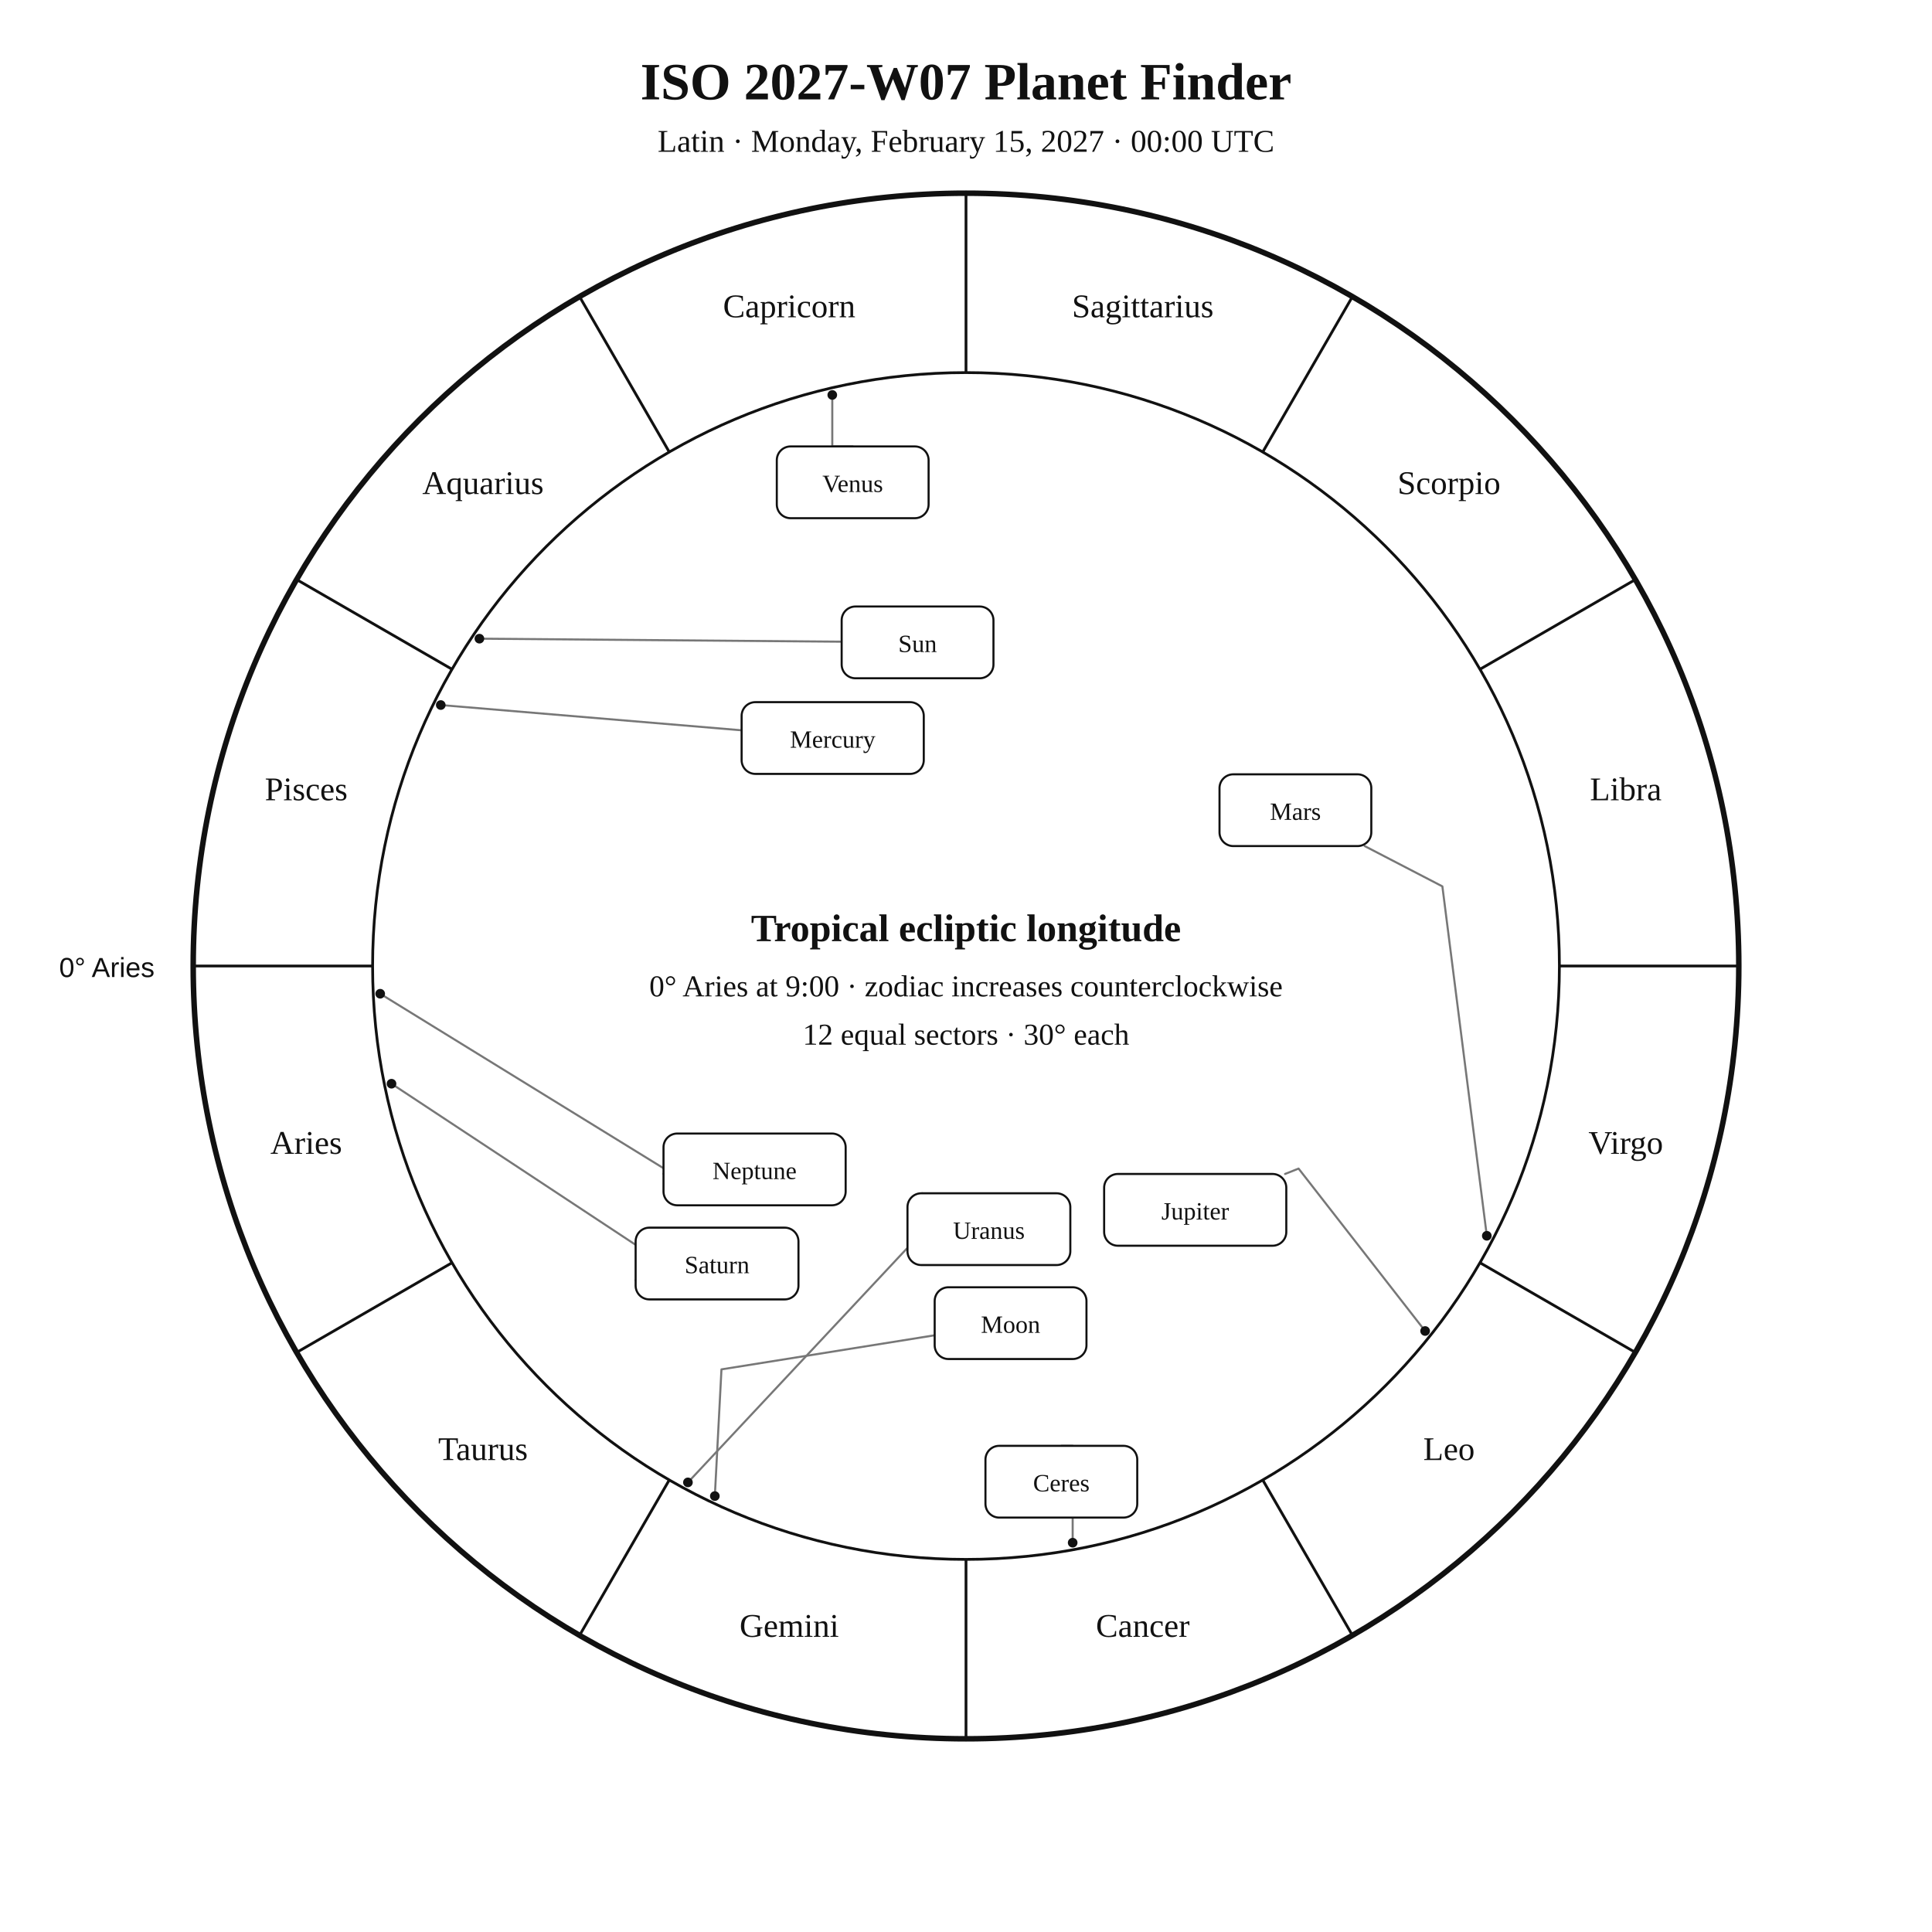
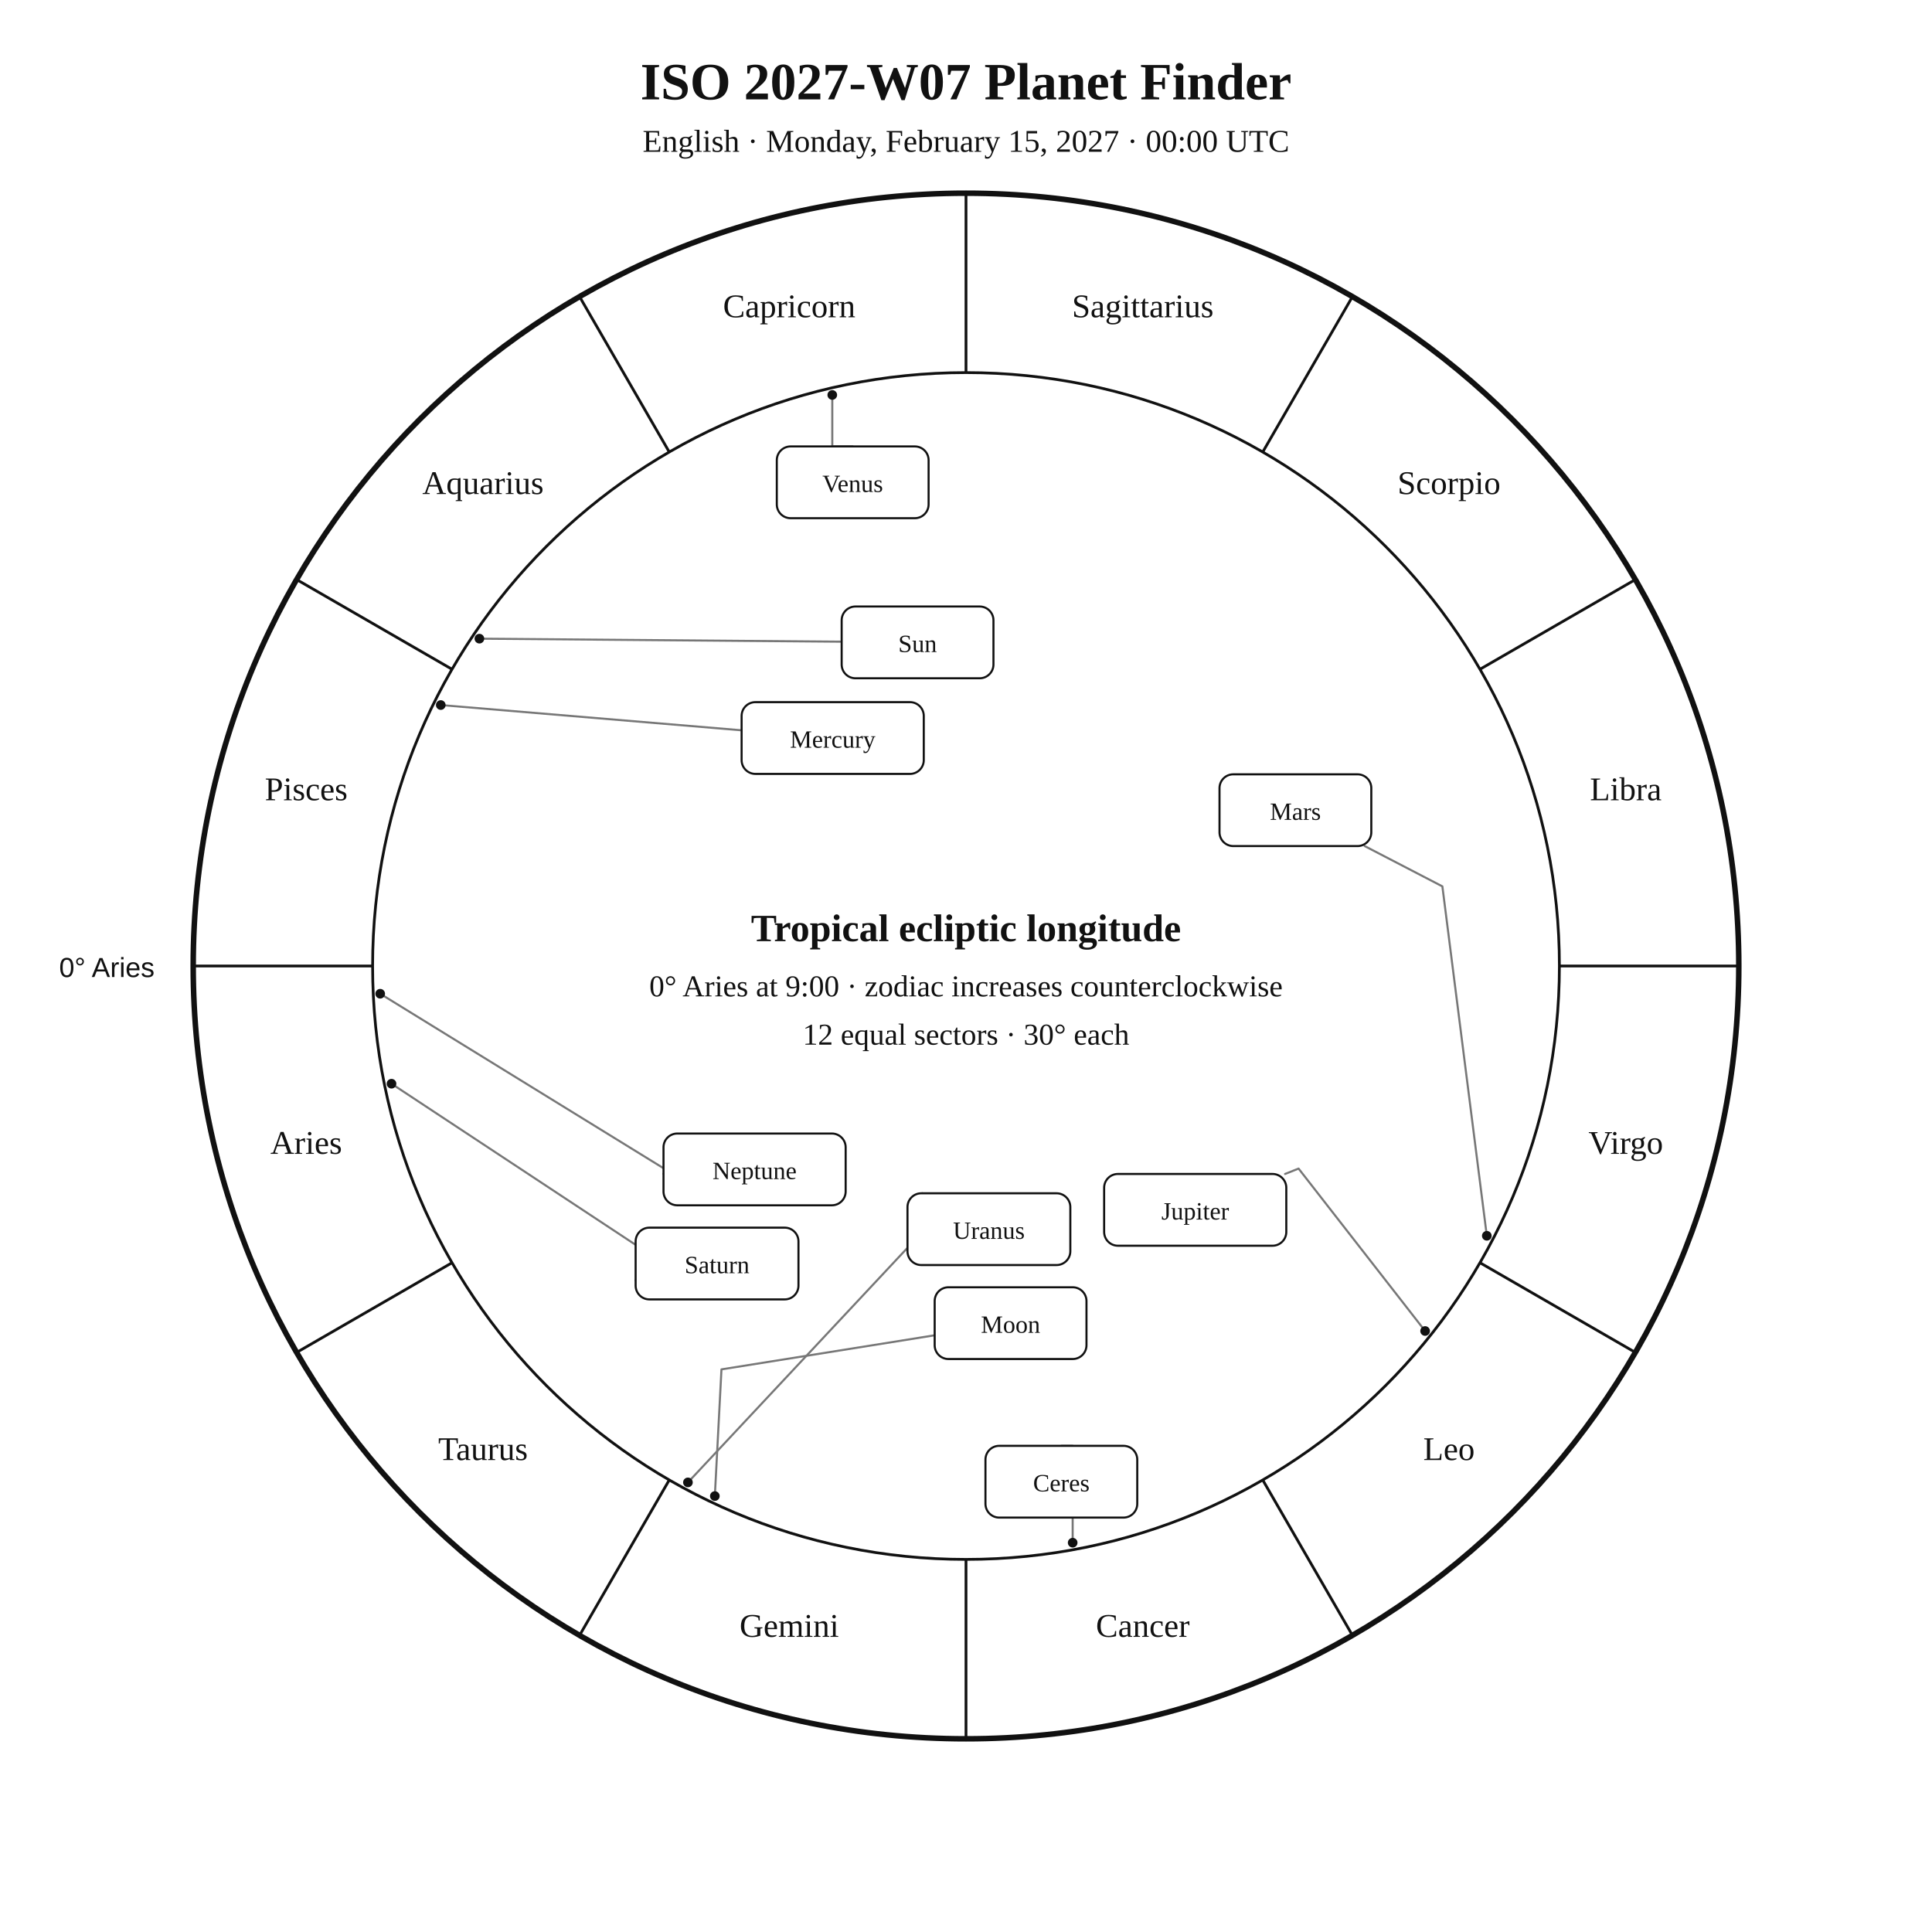
<svg xmlns="http://www.w3.org/2000/svg" width="1400" height="1400" viewBox="0 0 1400 1400">
  <rect width="100%" height="100%" fill="white" />
  <style>text{font-family:Georgia,"Times New Roman",serif;fill:#111}.sans{font-family:Arial,Helvetica,sans-serif}.symbol{font-family:"Arial Unicode MS","Segoe UI Symbol","Noto Sans Symbols 2","Apple Symbols",serif;font-variant-emoji:text;fill:#111}</style>
  <text x="700" y="72" text-anchor="middle" font-size="38" font-weight="700">ISO 2027-W07 Planet Finder</text>
-   <text x="700" y="110" text-anchor="middle" font-size="23">Latin · Monday, February 15, 2027 · 00:00 UTC</text>
+   <text x="700" y="110" text-anchor="middle" font-size="23">English · Monday, February 15, 2027 · 00:00 UTC</text>
  <circle cx="700" cy="700" r="560" fill="none" stroke="#111" stroke-width="4" />
  <circle cx="700" cy="700" r="430" fill="none" stroke="#111" stroke-width="2" />
  <line x1="270.0" y1="700.0" x2="140.0" y2="700.0" stroke="#111" stroke-width="2" />
  <line x1="327.6" y1="915.0" x2="215.0" y2="980.0" stroke="#111" stroke-width="2" />
  <line x1="485.0" y1="1072.4" x2="420.0" y2="1185.0" stroke="#111" stroke-width="2" />
  <line x1="700.0" y1="1130.0" x2="700.0" y2="1260.0" stroke="#111" stroke-width="2" />
  <line x1="915.0" y1="1072.4" x2="980.0" y2="1185.0" stroke="#111" stroke-width="2" />
  <line x1="1072.4" y1="915.0" x2="1185.0" y2="980.0" stroke="#111" stroke-width="2" />
  <line x1="1130.0" y1="700.0" x2="1260.0" y2="700.0" stroke="#111" stroke-width="2" />
  <line x1="1072.4" y1="485.0" x2="1185.0" y2="420.0" stroke="#111" stroke-width="2" />
  <line x1="915.0" y1="327.6" x2="980.0" y2="215.0" stroke="#111" stroke-width="2" />
  <line x1="700.0" y1="270.0" x2="700.0" y2="140.0" stroke="#111" stroke-width="2" />
  <line x1="485.0" y1="327.6" x2="420.0" y2="215.0" stroke="#111" stroke-width="2" />
  <line x1="327.6" y1="485.0" x2="215.0" y2="420.0" stroke="#111" stroke-width="2" />
  <text x="221.9" y="836.1" text-anchor="middle" font-size="24">Aries</text>
  <text x="350.0" y="1058.0" text-anchor="middle" font-size="24">Taurus</text>
  <text x="571.9" y="1186.1" text-anchor="middle" font-size="24">Gemini</text>
  <text x="828.1" y="1186.1" text-anchor="middle" font-size="24">Cancer</text>
  <text x="1050.0" y="1058.0" text-anchor="middle" font-size="24">Leo</text>
  <text x="1178.1" y="836.1" text-anchor="middle" font-size="24">Virgo</text>
  <text x="1178.1" y="579.9" text-anchor="middle" font-size="24">Libra</text>
  <text x="1050.0" y="358.0" text-anchor="middle" font-size="24">Scorpio</text>
  <text x="828.1" y="229.9" text-anchor="middle" font-size="24">Sagittarius</text>
  <text x="571.9" y="229.9" text-anchor="middle" font-size="24">Capricorn</text>
  <text x="350.0" y="358.0" text-anchor="middle" font-size="24">Aquarius</text>
  <text x="221.9" y="579.9" text-anchor="middle" font-size="24">Pisces</text>
  <text x="112" y="708" text-anchor="end" font-size="20" class="sans">0° Aries</text>
  <polyline points="347.4,462.8 609.9,465.0" fill="none" stroke="#777" stroke-width="1.5" stroke-linejoin="round" stroke-linecap="round" />
  <circle cx="347.4" cy="462.8" r="3.5" fill="#111" />
  <polyline points="518.0,1084.1 522.8,992.3 677.3,967.6" fill="none" stroke="#777" stroke-width="1.5" stroke-linejoin="round" stroke-linecap="round" />
  <circle cx="518.0" cy="1084.1" r="3.5" fill="#111" />
  <polyline points="319.4,510.9 537.4,529.2" fill="none" stroke="#777" stroke-width="1.5" stroke-linejoin="round" stroke-linecap="round" />
  <circle cx="319.4" cy="510.9" r="3.5" fill="#111" />
  <polyline points="603.1,286.2 603.1,323.5 617.9,323.5" fill="none" stroke="#777" stroke-width="1.5" stroke-linejoin="round" stroke-linecap="round" />
  <circle cx="603.1" cy="286.2" r="3.5" fill="#111" />
  <polyline points="1077.4,895.5 1045.2,642.3 988.9,613.1" fill="none" stroke="#777" stroke-width="1.5" stroke-linejoin="round" stroke-linecap="round" />
  <circle cx="1077.4" cy="895.5" r="3.5" fill="#111" />
  <polyline points="1032.7,964.5 941.0,846.8 931.2,850.7" fill="none" stroke="#777" stroke-width="1.5" stroke-linejoin="round" stroke-linecap="round" />
  <circle cx="1032.7" cy="964.5" r="3.5" fill="#111" />
  <polyline points="283.7,785.3 490.2,921.6 460.6,927.7" fill="none" stroke="#777" stroke-width="1.5" stroke-linejoin="round" stroke-linecap="round" />
  <circle cx="283.7" cy="785.3" r="3.5" fill="#111" />
  <polyline points="498.5,1074.2 685.8,874.1 668.3,864.7" fill="none" stroke="#777" stroke-width="1.5" stroke-linejoin="round" stroke-linecap="round" />
  <circle cx="498.5" cy="1074.2" r="3.5" fill="#111" />
  <polyline points="275.5,720.1 486.9,850.3 480.8,850.6" fill="none" stroke="#777" stroke-width="1.5" stroke-linejoin="round" stroke-linecap="round" />
  <circle cx="275.5" cy="720.1" r="3.5" fill="#111" />
  <polyline points="777.3,1117.9 777.3,1047.7 769.1,1047.7" fill="none" stroke="#777" stroke-width="1.5" stroke-linejoin="round" stroke-linecap="round" />
  <circle cx="777.3" cy="1117.9" r="3.5" fill="#111" />
  <rect x="609.9" y="439.5" width="110.0" height="52.0" rx="10" fill="white" stroke="#111" stroke-width="1.5" />
  <text x="664.9" y="472.5" text-anchor="middle" font-size="18">Sun</text>
  <rect x="677.3" y="932.8" width="110.0" height="52.0" rx="10" fill="white" stroke="#111" stroke-width="1.5" />
  <text x="732.3" y="965.8" text-anchor="middle" font-size="18">Moon</text>
  <rect x="537.4" y="508.8" width="132.0" height="52.0" rx="10" fill="white" stroke="#111" stroke-width="1.5" />
  <text x="603.4" y="541.8" text-anchor="middle" font-size="18">Mercury</text>
  <rect x="562.9" y="323.5" width="110.0" height="52.0" rx="10" fill="white" stroke="#111" stroke-width="1.5" />
  <text x="617.9" y="356.5" text-anchor="middle" font-size="18">Venus</text>
  <rect x="883.7" y="561.1" width="110.0" height="52.0" rx="10" fill="white" stroke="#111" stroke-width="1.5" />
  <text x="938.7" y="594.1" text-anchor="middle" font-size="18">Mars</text>
  <rect x="800.1" y="850.7" width="132.0" height="52.0" rx="10" fill="white" stroke="#111" stroke-width="1.5" />
  <text x="866.1" y="883.7" text-anchor="middle" font-size="18">Jupiter</text>
  <rect x="460.6" y="889.6" width="118.0" height="52.0" rx="10" fill="white" stroke="#111" stroke-width="1.5" />
  <text x="519.6" y="922.6" text-anchor="middle" font-size="18">Saturn</text>
  <rect x="657.6" y="864.7" width="118.0" height="52.0" rx="10" fill="white" stroke="#111" stroke-width="1.5" />
  <text x="716.6" y="897.7" text-anchor="middle" font-size="18">Uranus</text>
  <rect x="480.8" y="821.4" width="132.0" height="52.0" rx="10" fill="white" stroke="#111" stroke-width="1.5" />
  <text x="546.8" y="854.4" text-anchor="middle" font-size="18">Neptune</text>
  <rect x="714.1" y="1047.7" width="110.0" height="52.0" rx="10" fill="white" stroke="#111" stroke-width="1.5" />
  <text x="769.1" y="1080.7" text-anchor="middle" font-size="18">Ceres</text>
  <text x="700" y="682" text-anchor="middle" font-size="28" font-weight="700">Tropical ecliptic longitude</text>
  <text x="700" y="722" text-anchor="middle" font-size="22">0° Aries at 9:00 · zodiac increases counterclockwise</text>
  <text x="700" y="757" text-anchor="middle" font-size="22">12 equal sectors · 30° each</text>
</svg>
